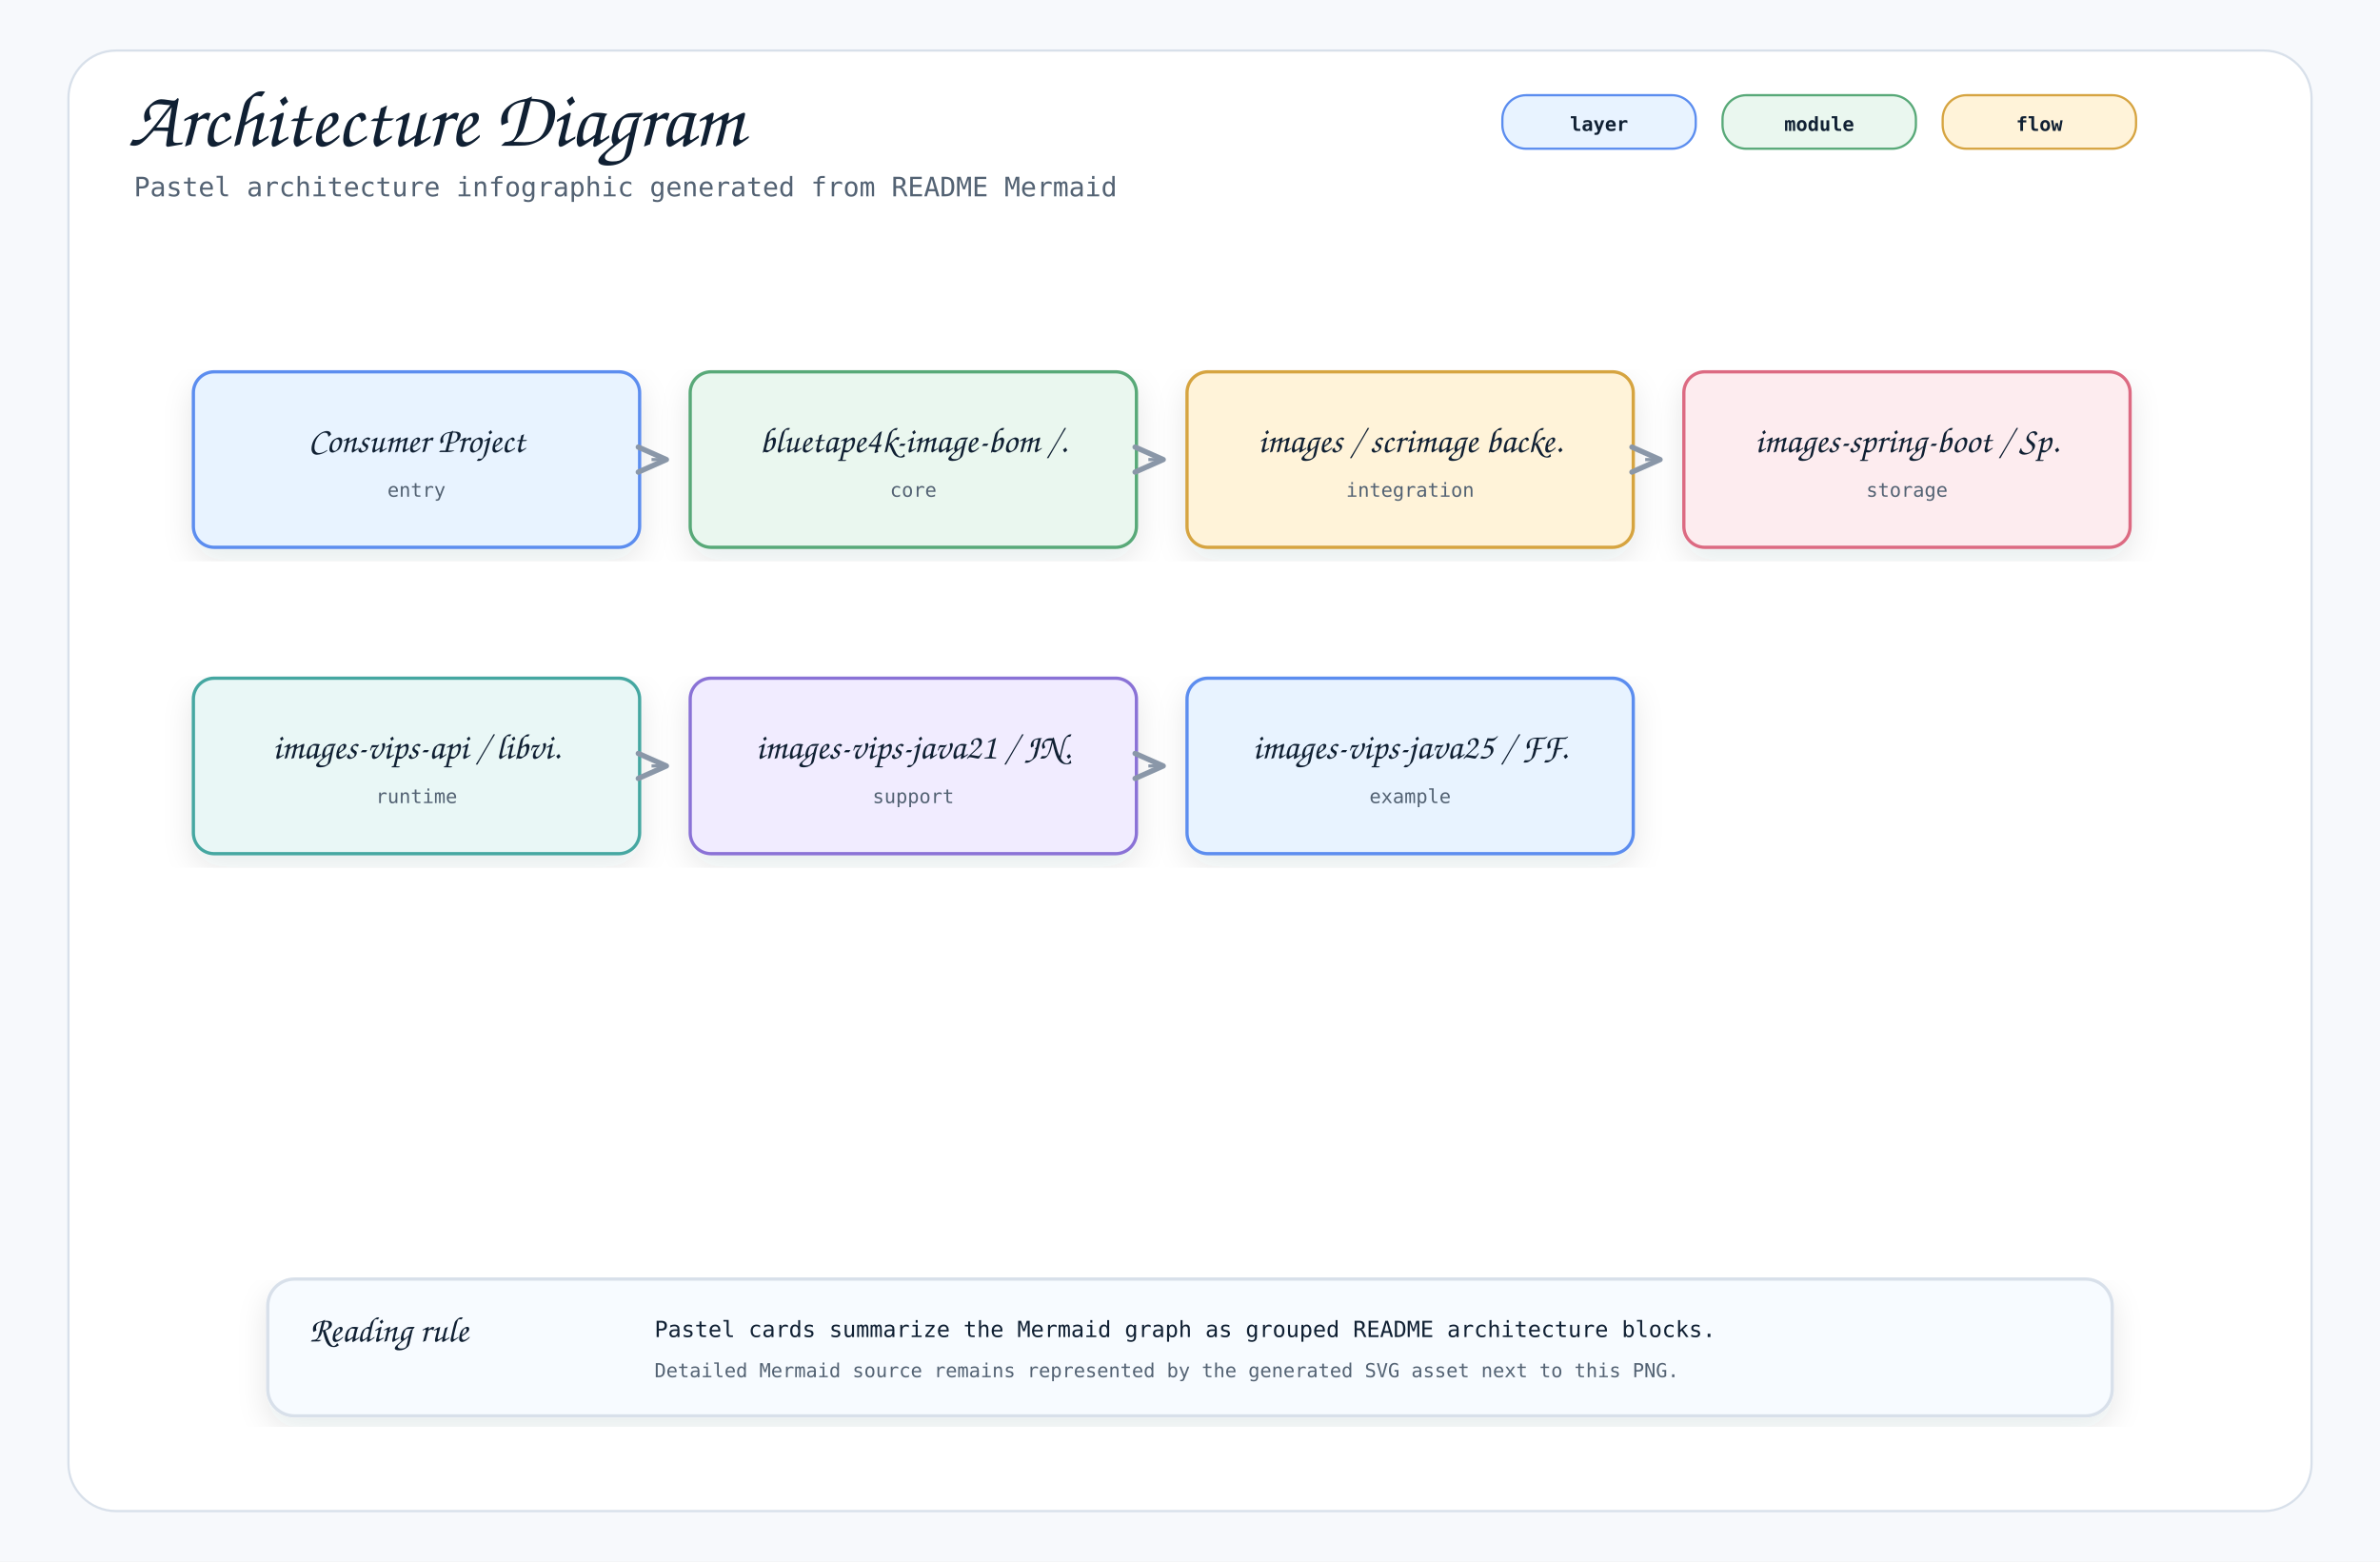
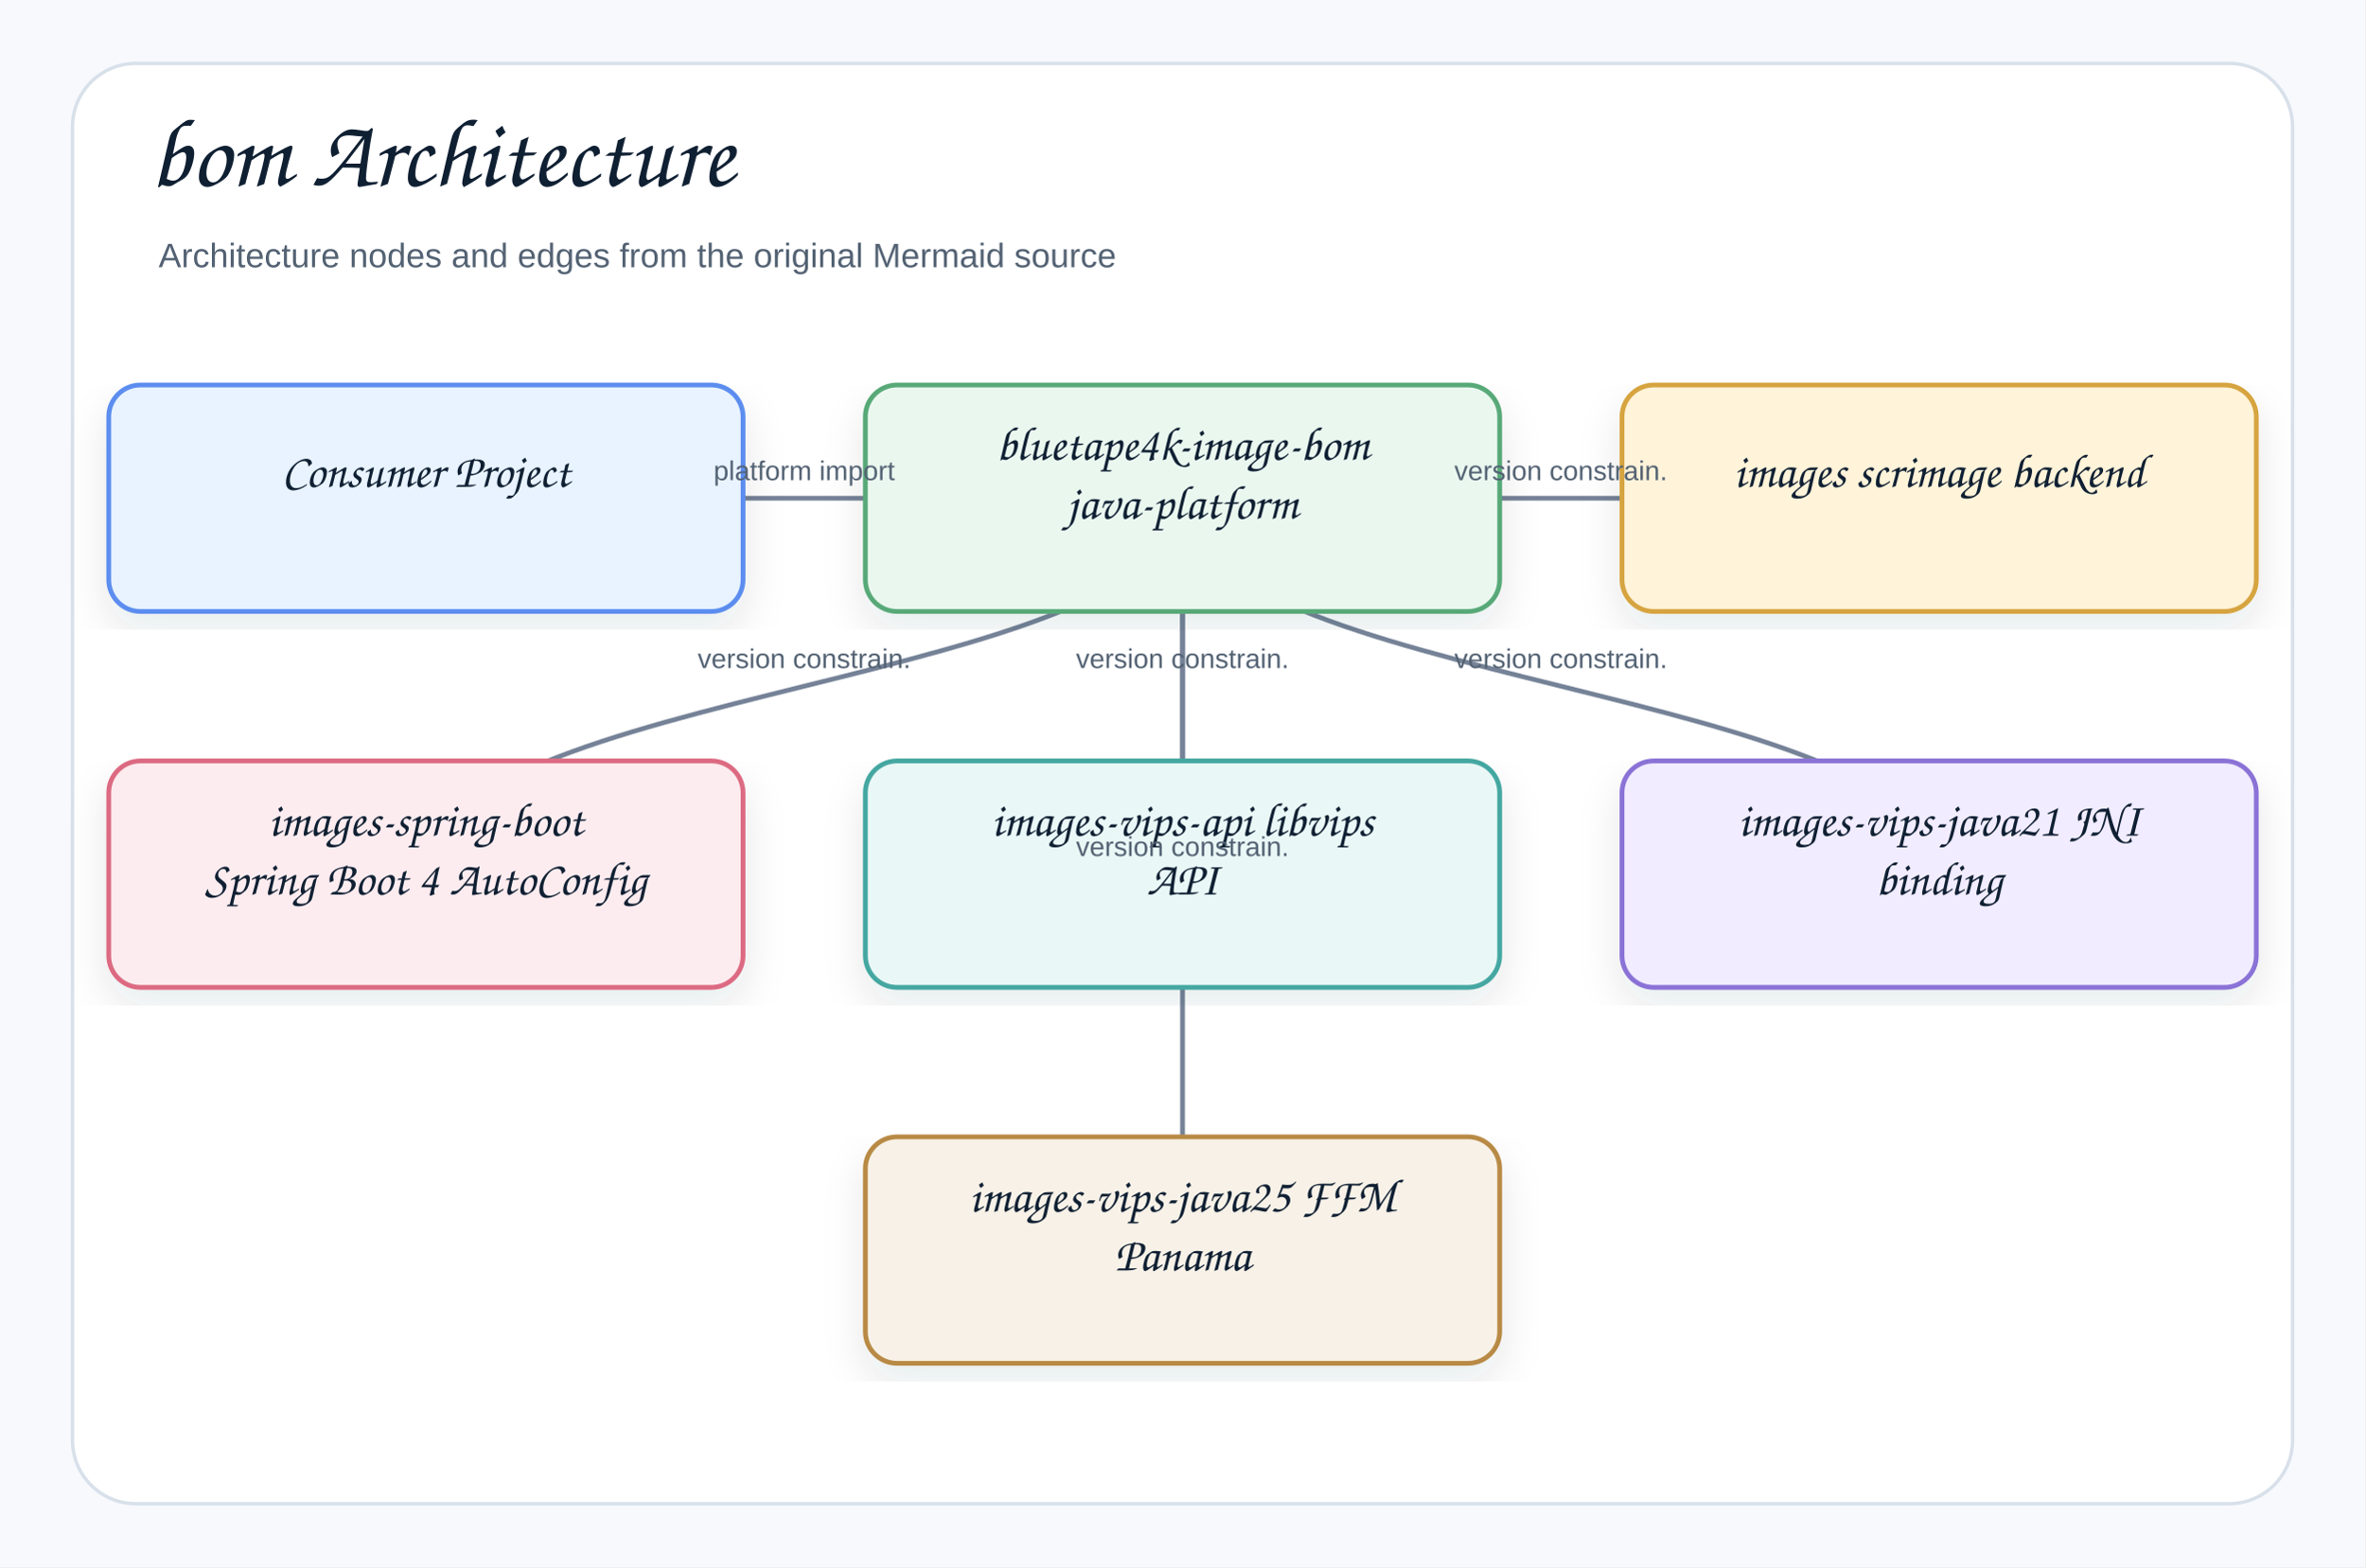
- <svg xmlns="http://www.w3.org/2000/svg" width="1600" height="1050" viewBox="0 0 1600 1050" role="img" aria-label="Architecture Diagram">
+ <svg xmlns="http://www.w3.org/2000/svg" width="1044" height="692" viewBox="0 0 1044 692" role="img" aria-label="bom Architecture">
  <defs>
    <filter id="shadow" x="-8%" y="-8%" width="116%" height="116%">
-       <feDropShadow dx="0" dy="8" stdDeviation="10" flood-color="#1f2937" flood-opacity="0.10" />
+       <feDropShadow dx="0" dy="8" stdDeviation="9" flood-color="#1f2937" flood-opacity="0.10" />
    </filter>
    <marker id="openArrow" markerWidth="12" markerHeight="10" refX="10" refY="5" orient="auto" markerUnits="strokeWidth">
-       <path d="M 1 1 L 10 5 L 1 9" fill="none" stroke="#8a97a8" stroke-width="1.7" stroke-linecap="round" stroke-linejoin="round" />
+       <path d="M 1 1 L 10 5 L 1 9" fill="none" stroke="#758297" stroke-width="1.8" stroke-linecap="round" stroke-linejoin="round" />
    </marker>
    <marker id="inherit" markerWidth="14" markerHeight="12" refX="12" refY="6" orient="auto" markerUnits="strokeWidth">
-       <path d="M 0 1 L 12 6 L 0 11 Z" fill="#ffffff" stroke="#8a97a8" stroke-width="1.7" />
+       <path d="M 0 1 L 12 6 L 0 11 Z" fill="#ffffff" stroke="#758297" stroke-width="1.8" />
    </marker>
    <style>
-     .canvas { fill: #f7f9fc; }
-     .frame { fill: #ffffff; stroke: #d8e0ea; stroke-width: 1.5; }
-     .title { font-family: "Architects Daughter", "Comic Mono", cursive; font-size: 54px; font-weight: 400; fill: #102033; }
-     .subtitle { font-family: "Comic Mono", "SFMono-Regular", Menlo, Consolas, monospace; font-size: 18px; fill: #536273; }
-     .label { font-family: "Architects Daughter", "Comic Mono", cursive; font-size: 30px; font-weight: 400; fill: #102033; }
-     .smallLabel { font-family: "Architects Daughter", "Comic Mono", cursive; font-size: 24px; font-weight: 400; fill: #102033; }
-     .mono { font-family: "Comic Mono", "SFMono-Regular", Menlo, Consolas, monospace; font-size: 15px; fill: #102033; }
-     .small { font-family: "Comic Mono", "SFMono-Regular", Menlo, Consolas, monospace; font-size: 13px; fill: #536273; }
-     .strong { font-family: "Comic Mono", "SFMono-Regular", Menlo, Consolas, monospace; font-size: 15px; font-weight: 700; fill: #102033; }
-     .card { stroke-width: 2.2; filter: url(#shadow); }
-     .line { stroke: #8a97a8; stroke-width: 2.1; fill: none; marker-end: url(#openArrow); }
-     .softLine { stroke: #8a97a8; stroke-width: 2.1; fill: none; }
-     .dashed { stroke: #8a97a8; stroke-width: 2.1; stroke-dasharray: 7 6; fill: none; marker-end: url(#openArrow); }
-     .inheritLine { stroke: #8a97a8; stroke-width: 2.2; fill: none; marker-end: url(#inherit); }
-     .implLine { stroke: #8a97a8; stroke-width: 2.2; stroke-dasharray: 8 7; fill: none; marker-end: url(#inherit); }
-     .compartment { stroke-width: 1.6; fill: none; }
-     .chip { stroke-width: 1.5; rx: 16; }
-     .chipText { font-family: "Comic Mono", "SFMono-Regular", Menlo, Consolas, monospace; font-size: 13px; font-weight: 700; fill: #102033; }
+     .canvas{fill:#f7f9fc}.frame{fill:#fff;stroke:#d8e0ea;stroke-width:1.5}
+     .title{font-family:"Architects Daughter","Comic Sans MS","Comic Sans",cursive;font-size:43px;font-weight:400;fill:#102033}
+     .subtitle{font-family:"Comic Sans MS","Comic Sans","Comic Neue",Arial,sans-serif;font-size:15px;font-weight:400;fill:#536273}
+     .label{font-family:"Architects Daughter","Comic Sans MS","Comic Sans",cursive;font-size:25px;font-weight:400;fill:#102033}
+     .smallLabel{font-family:"Architects Daughter","Comic Sans MS","Comic Sans",cursive;font-size:21px;font-weight:400;fill:#102033}
+     .mono{font-family:"Comic Sans MS","Comic Sans","Comic Neue",Arial,sans-serif;font-size:12px;font-weight:400;fill:#102033}
+     .small{font-family:"Comic Sans MS","Comic Sans","Comic Neue",Arial,sans-serif;font-size:12px;font-weight:400;fill:#536273}
+     .strong{font-family:"Comic Sans MS","Comic Sans","Comic Neue",Arial,sans-serif;font-size:13px;font-weight:400;fill:#102033}
+     .card{stroke-width:2.1;filter:url(#shadow)}.compartment{stroke-width:1.5;fill:none}
+     .line{stroke:#758297;stroke-width:2.1;fill:none;marker-end:url(#openArrow)}
+     .plainLine{stroke:#758297;stroke-width:2.1;fill:none}
+     .dashed{stroke:#758297;stroke-width:2.1;stroke-dasharray:7 6;fill:none;marker-end:url(#openArrow)}
+     .inheritLine{stroke:#758297;stroke-width:2.2;fill:none;marker-end:url(#inherit)}
+     .implLine{stroke:#758297;stroke-width:2.2;stroke-dasharray:8 7;fill:none;marker-end:url(#inherit)}
  </style>
  </defs>
-   <rect class="canvas" width="1600" height="1050" />
-   <rect class="frame" x="46" y="34" width="1508" height="982" rx="32" />
-   <text class="title" x="86" y="98">Architecture Diagram</text>
-   <text class="subtitle" x="90" y="132">Pastel architecture infographic generated from README Mermaid</text>
-   <rect class="chip" x="1010" y="64" width="130" height="36" fill="#e8f3ff" stroke="#5b8def" />
-   <text class="chipText" x="1075" y="88" text-anchor="middle">layer</text>
-   <rect class="chip" x="1158" y="64" width="130" height="36" fill="#eaf7ef" stroke="#58a978" />
-   <text class="chipText" x="1223" y="88" text-anchor="middle">module</text>
-   <rect class="chip" x="1306" y="64" width="130" height="36" fill="#fff3d9" stroke="#d6a441" />
-   <text class="chipText" x="1371" y="88" text-anchor="middle">flow</text>
-   <g transform="translate(130,250)">
-     <rect class="card" x="0" y="0" width="300" height="118" rx="14" fill="#e8f3ff" stroke="#5b8def" />
-     <text class="smallLabel" x="150" y="54" text-anchor="middle">Consumer Project</text>
-     <text class="small" x="150" y="84" text-anchor="middle">entry</text>
+   <rect class="canvas" width="1044" height="692" />
+   <rect class="frame" x="32" y="28" width="980" height="636" rx="28" />
+   <text class="title" x="66" y="82">bom Architecture</text>
+   <text class="subtitle" x="70" y="118">Architecture nodes and edges from the original Mermaid source</text>
+   <path class="line" d="M522 220 C522 386 522 386 522 552" />
+   <path class="line" d="M522 220 C522 303 856 303 856 386" />
+   <path class="line" d="M522 220 C522 303 522 303 522 386" />
+   <path class="line" d="M522 220 C522 303 188 303 188 386" />
+   <path class="line" d="M522 220 C522 220 856 220 856 220" />
+   <path class="line" d="M188 220 C188 220 522 220 522 220" />
+   <g transform="translate(48,170)">
+     <rect class="card" x="0" y="0" width="280" height="100" rx="14" fill="#E8F3FF" stroke="#5B8DEF" />
+     <text class="smallLabel" x="140" y="45" text-anchor="middle">Consumer Project</text>
  </g>
-   <g transform="translate(464,250)">
-     <rect class="card" x="0" y="0" width="300" height="118" rx="14" fill="#eaf7ef" stroke="#58a978" />
-     <text class="smallLabel" x="150" y="54" text-anchor="middle">bluetape4k-image-bom /.</text>
-     <text class="small" x="150" y="84" text-anchor="middle">core</text>
+   <g transform="translate(382,170)">
+     <rect class="card" x="0" y="0" width="280" height="100" rx="14" fill="#EAF7EF" stroke="#58A978" />
+     <text class="smallLabel" x="140" y="33" text-anchor="middle">bluetape4k-image-bom</text>
+     <text class="smallLabel" x="140" y="59" text-anchor="middle">java-platform</text>
  </g>
-   <path class="line" d="M438 309 L448 309" />
-   <g transform="translate(798,250)">
-     <rect class="card" x="0" y="0" width="300" height="118" rx="14" fill="#fff3d9" stroke="#d6a441" />
-     <text class="smallLabel" x="150" y="54" text-anchor="middle">images / scrimage backe.</text>
-     <text class="small" x="150" y="84" text-anchor="middle">integration</text>
+   <g transform="translate(716,170)">
+     <rect class="card" x="0" y="0" width="280" height="100" rx="14" fill="#FFF3D9" stroke="#D6A441" />
+     <text class="smallLabel" x="140" y="45" text-anchor="middle">images scrimage backend</text>
  </g>
-   <path class="line" d="M772 309 L782 309" />
-   <g transform="translate(1132,250)">
-     <rect class="card" x="0" y="0" width="300" height="118" rx="14" fill="#fdecef" stroke="#dc6b82" />
-     <text class="smallLabel" x="150" y="54" text-anchor="middle">images-spring-boot / Sp.</text>
-     <text class="small" x="150" y="84" text-anchor="middle">storage</text>
+   <g transform="translate(48,336)">
+     <rect class="card" x="0" y="0" width="280" height="100" rx="14" fill="#FDECEF" stroke="#DC6B82" />
+     <text class="smallLabel" x="140" y="33" text-anchor="middle">images-spring-boot</text>
+     <text class="smallLabel" x="140" y="59" text-anchor="middle">Spring Boot 4 AutoConfig</text>
  </g>
-   <path class="line" d="M1106 309 L1116 309" />
-   <g transform="translate(130,456)">
-     <rect class="card" x="0" y="0" width="300" height="118" rx="14" fill="#e9f7f6" stroke="#45a7a1" />
-     <text class="smallLabel" x="150" y="54" text-anchor="middle">images-vips-api / libvi.</text>
-     <text class="small" x="150" y="84" text-anchor="middle">runtime</text>
+   <g transform="translate(382,336)">
+     <rect class="card" x="0" y="0" width="280" height="100" rx="14" fill="#E9F7F6" stroke="#45A7A1" />
+     <text class="smallLabel" x="140" y="33" text-anchor="middle">images-vips-api libvips</text>
+     <text class="smallLabel" x="140" y="59" text-anchor="middle">API</text>
  </g>
-   <g transform="translate(464,456)">
-     <rect class="card" x="0" y="0" width="300" height="118" rx="14" fill="#f1ecff" stroke="#8a72d6" />
-     <text class="smallLabel" x="150" y="54" text-anchor="middle">images-vips-java21 / JN.</text>
-     <text class="small" x="150" y="84" text-anchor="middle">support</text>
+   <g transform="translate(716,336)">
+     <rect class="card" x="0" y="0" width="280" height="100" rx="14" fill="#F1ECFF" stroke="#8A72D6" />
+     <text class="smallLabel" x="140" y="33" text-anchor="middle">images-vips-java21 JNI</text>
+     <text class="smallLabel" x="140" y="59" text-anchor="middle">binding</text>
  </g>
-   <path class="line" d="M438 515 L448 515" />
-   <g transform="translate(798,456)">
-     <rect class="card" x="0" y="0" width="300" height="118" rx="14" fill="#e8f3ff" stroke="#5b8def" />
-     <text class="smallLabel" x="150" y="54" text-anchor="middle">images-vips-java25 / FF.</text>
-     <text class="small" x="150" y="84" text-anchor="middle">example</text>
+   <g transform="translate(382,502)">
+     <rect class="card" x="0" y="0" width="280" height="100" rx="14" fill="#F7F1E7" stroke="#B88A44" />
+     <text class="smallLabel" x="140" y="33" text-anchor="middle">images-vips-java25 FFM</text>
+     <text class="smallLabel" x="140" y="59" text-anchor="middle">Panama</text>
  </g>
-   <path class="line" d="M772 515 L782 515" />
-   <g transform="translate(180,860)">
-     <rect class="card" x="0" y="0" width="1240" height="92" rx="18" fill="#f7fbff" stroke="#d8e0ea" />
-     <text class="smallLabel" x="28" y="42">Reading rule</text>
-     <text class="mono" x="260" y="39">Pastel cards summarize the Mermaid graph as grouped README architecture blocks.</text>
-     <text class="small" x="260" y="66">Detailed Mermaid source remains represented by the generated SVG asset next to this PNG.</text>
-   </g>
+   <text class="small" x="355" y="212" text-anchor="middle">platform import</text>
+   <text class="small" x="689" y="212" text-anchor="middle">version constrain.</text>
+   <text class="small" x="355" y="295" text-anchor="middle">version constrain.</text>
+   <text class="small" x="522" y="295" text-anchor="middle">version constrain.</text>
+   <text class="small" x="689" y="295" text-anchor="middle">version constrain.</text>
+   <text class="small" x="522" y="378" text-anchor="middle">version constrain.</text>
</svg>
